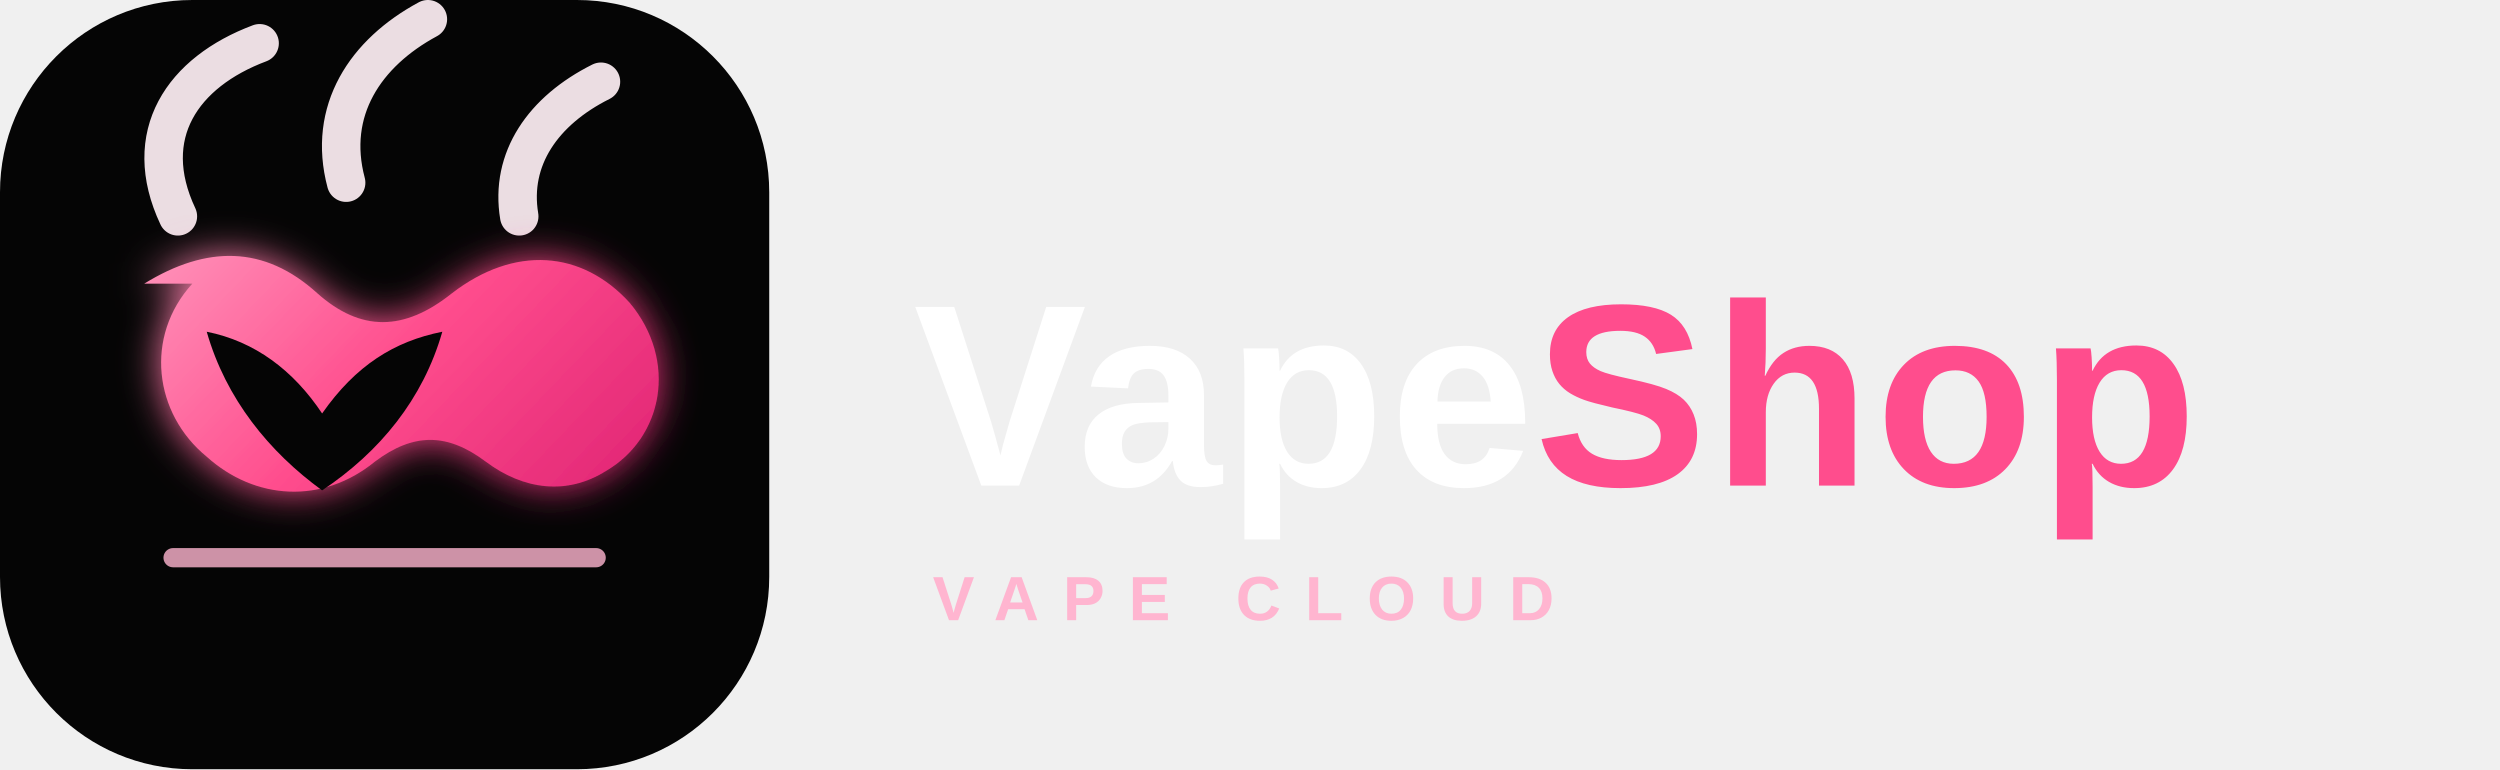
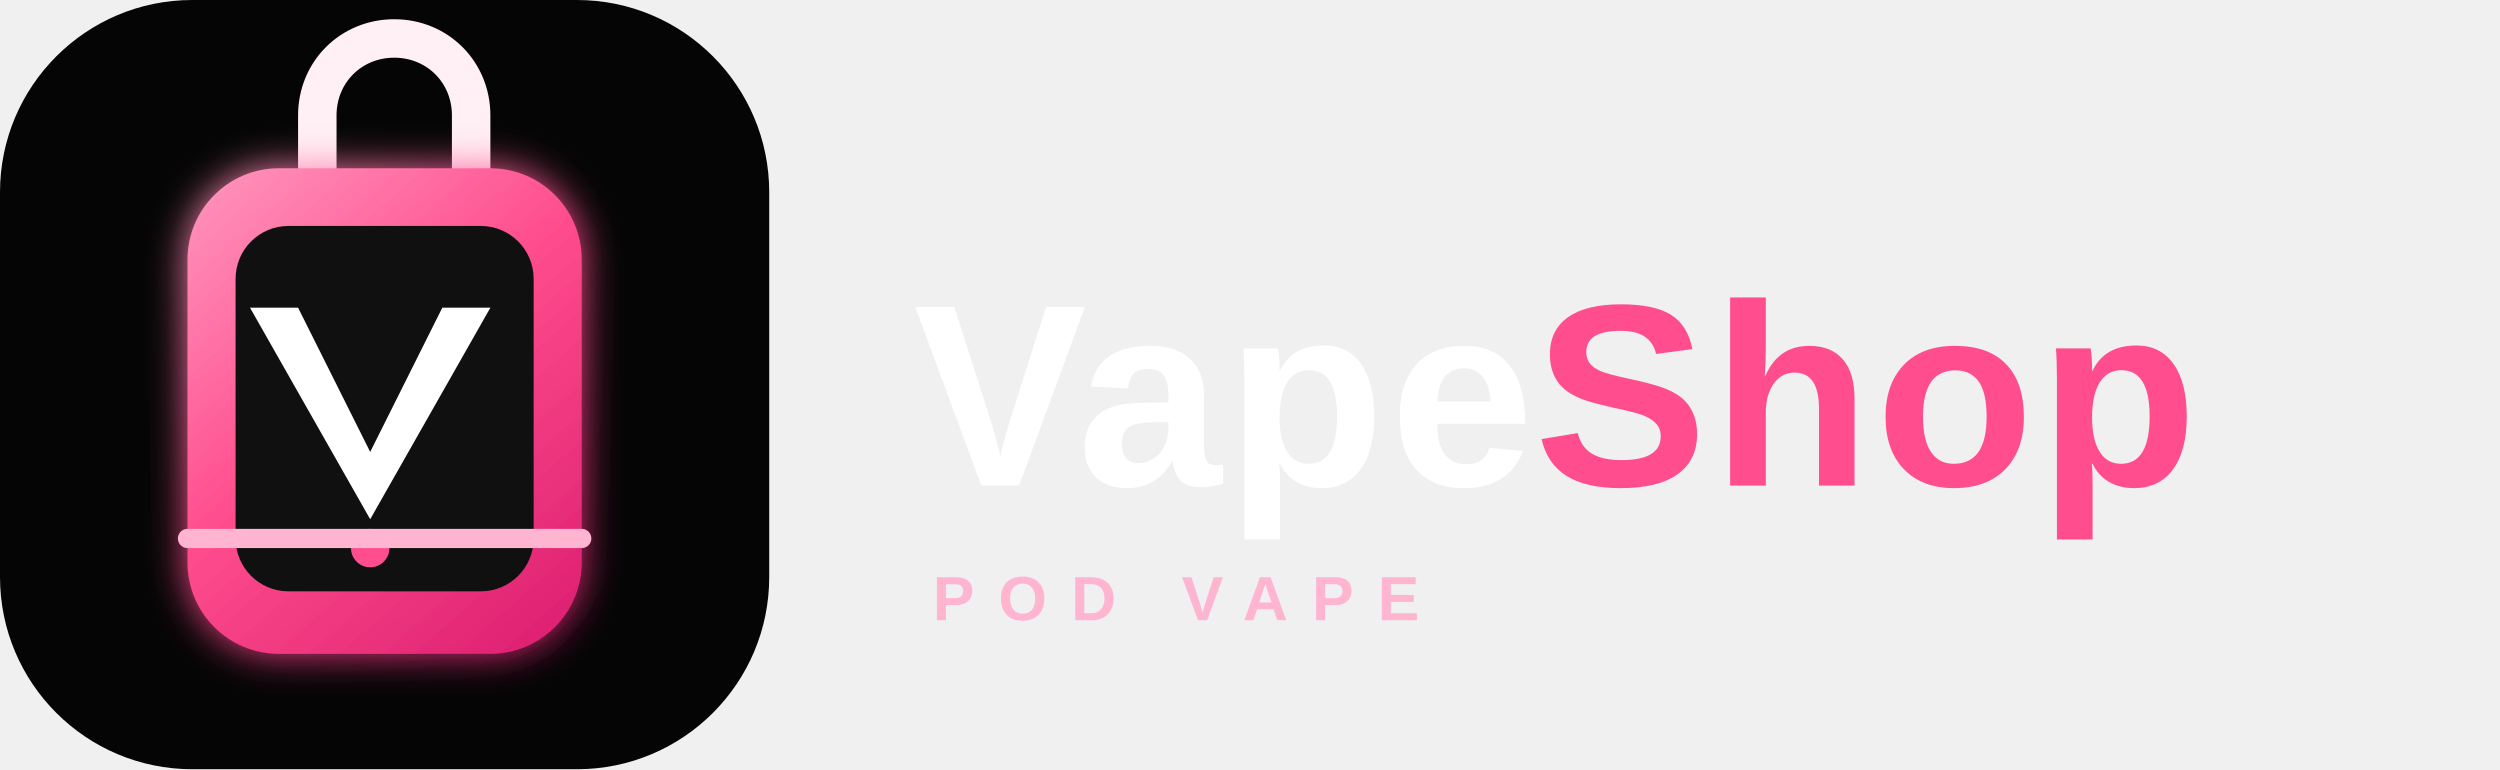
<svg xmlns="http://www.w3.org/2000/svg" viewBox="0 0 520 160" role="img" aria-labelledby="title desc">
  <defs>
-     <linearGradient id="pink" x1="20" y1="25" x2="135" y2="135" gradientUnits="userSpaceOnUse">
+     <linearGradient id="pink" x1="20" y1="20" x2="130" y2="145" gradientUnits="userSpaceOnUse">
      <stop stop-color="#ffb5d0" />
      <stop offset=".5" stop-color="#ff4d8d" />
      <stop offset="1" stop-color="#d4146a" />
    </linearGradient>
    <filter id="glow" x="-35%" y="-35%" width="170%" height="170%">
      <feGaussianBlur stdDeviation="4" result="blur" />
      <feMerge>
        <feMergeNode in="blur" />
        <feMergeNode in="SourceGraphic" />
      </feMerge>
    </filter>
  </defs>
  <rect width="160" height="160" rx="40" fill="#050505" />
-   <path d="M37 45c-8-17 1-30 17-36M72 38c-4-15 4-27 17-34M108 45c-2-12 5-22 17-28" fill="none" stroke="#fff0f5" stroke-linecap="round" stroke-width="8" opacity=".92" />
-   <path d="M30 59c13-8 25-8 36 2 9 8 18 8 28 0 13-10 27-9 37 2 10 12 7 28-5 35-8 5-17 4-25-2-8-6-15-6-23 0-11 9-25 8-35-1-11-9-13-25-3-36Z" fill="url(#pink)" filter="url(#glow)" />
-   <path d="M43 69c10 2 18 8 24 17 7-10 15-15 25-17-4 14-13 25-25 33-11-8-20-19-24-33Z" fill="#050505" />
-   <path d="M36 116h88" stroke="#ffb5d0" stroke-linecap="round" stroke-width="4" opacity=".8" />
+   <path d="M66 39V24c0-9 7-16 16-16s16 7 16 16v15" fill="none" stroke="#fff0f5" stroke-width="8" stroke-linecap="round" />
+   <rect x="39" y="35" width="82" height="101" rx="19" fill="url(#pink)" filter="url(#glow)" />
+   <rect x="49" y="47" width="62" height="76" rx="11" fill="#101010" />
+   <path d="M62 64l15 30 15-30h10L77 108 52 64h10Z" fill="#ffffff" />
+   <circle cx="77" cy="114" r="4" fill="#ff4d8d" />
+   <path d="M39 112h82" stroke="#ffb5d0" stroke-width="4" stroke-linecap="round" />
  <text x="190" y="101" fill="#ffffff" font-family="Arial, sans-serif" font-size="54" font-weight="800" letter-spacing="1">Vape<tspan fill="#ff4d8d">Shop</tspan>
  </text>
-   <text x="194" y="129" fill="#ffb5d0" font-family="Arial, sans-serif" font-size="13" font-weight="700" letter-spacing="5">VAPE CLOUD</text>
+   <text x="194" y="129" fill="#ffb5d0" font-family="Arial, sans-serif" font-size="13" font-weight="700" letter-spacing="5">POD VAPE</text>
</svg>
